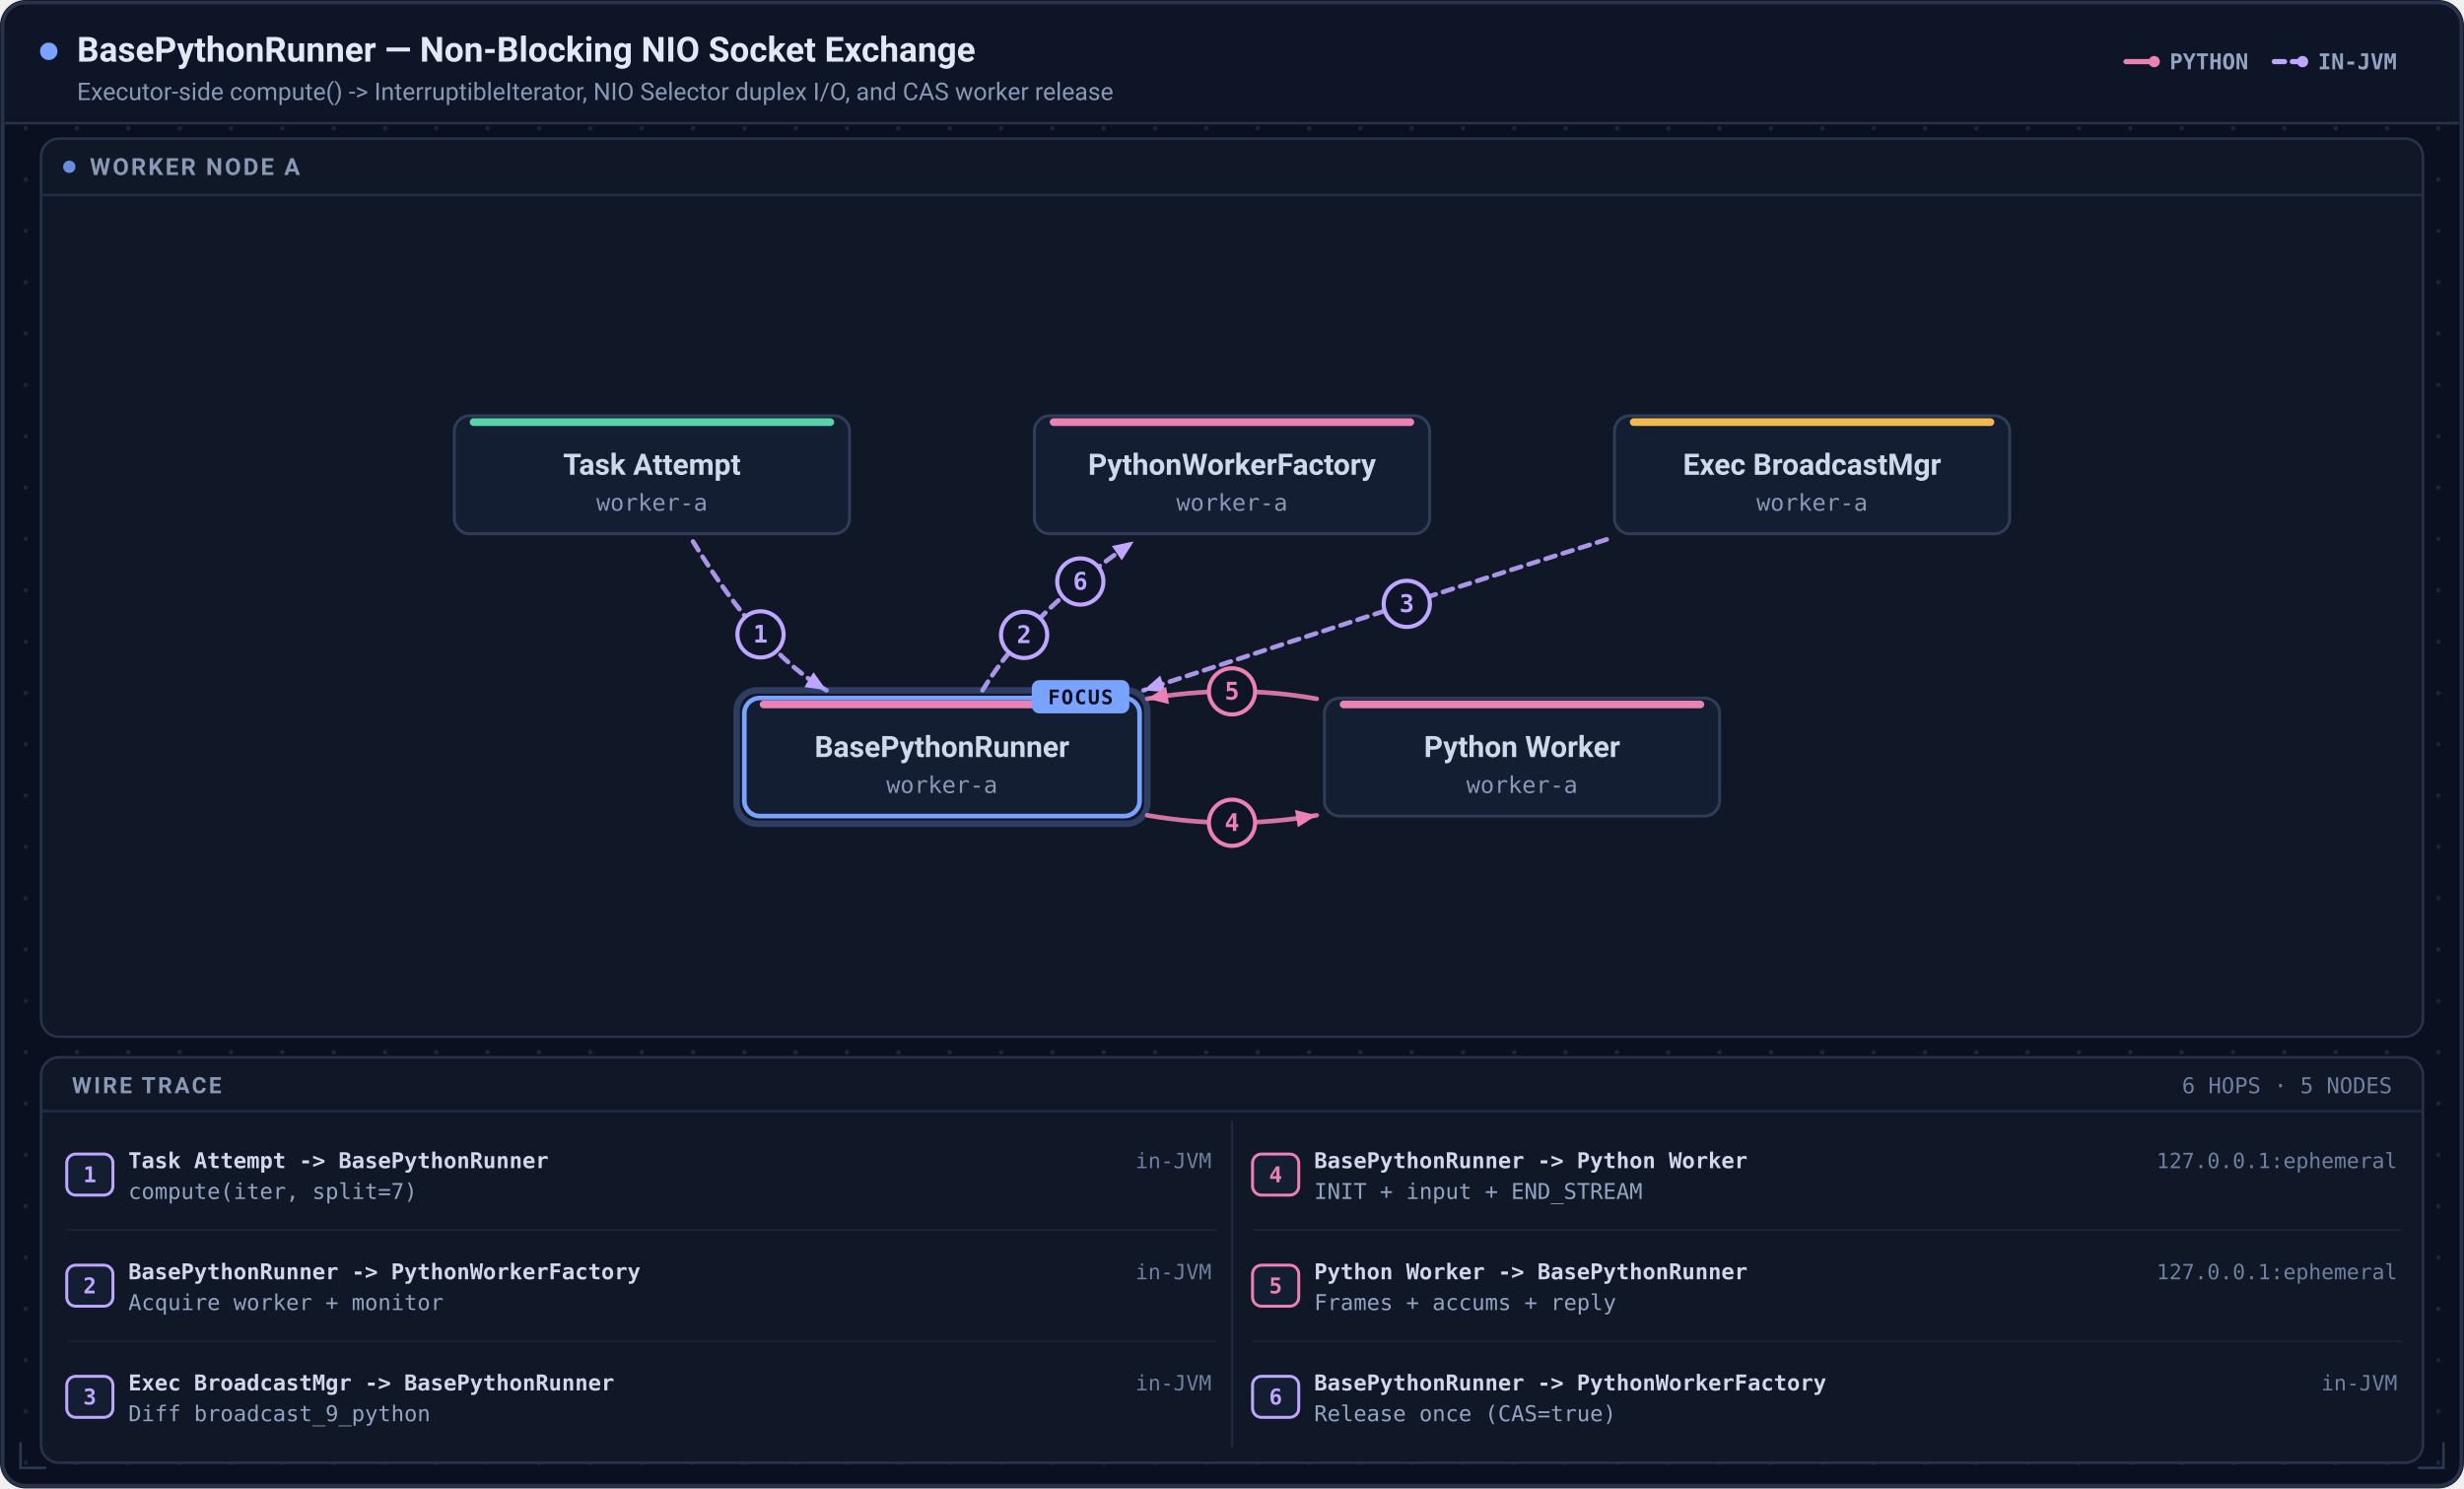
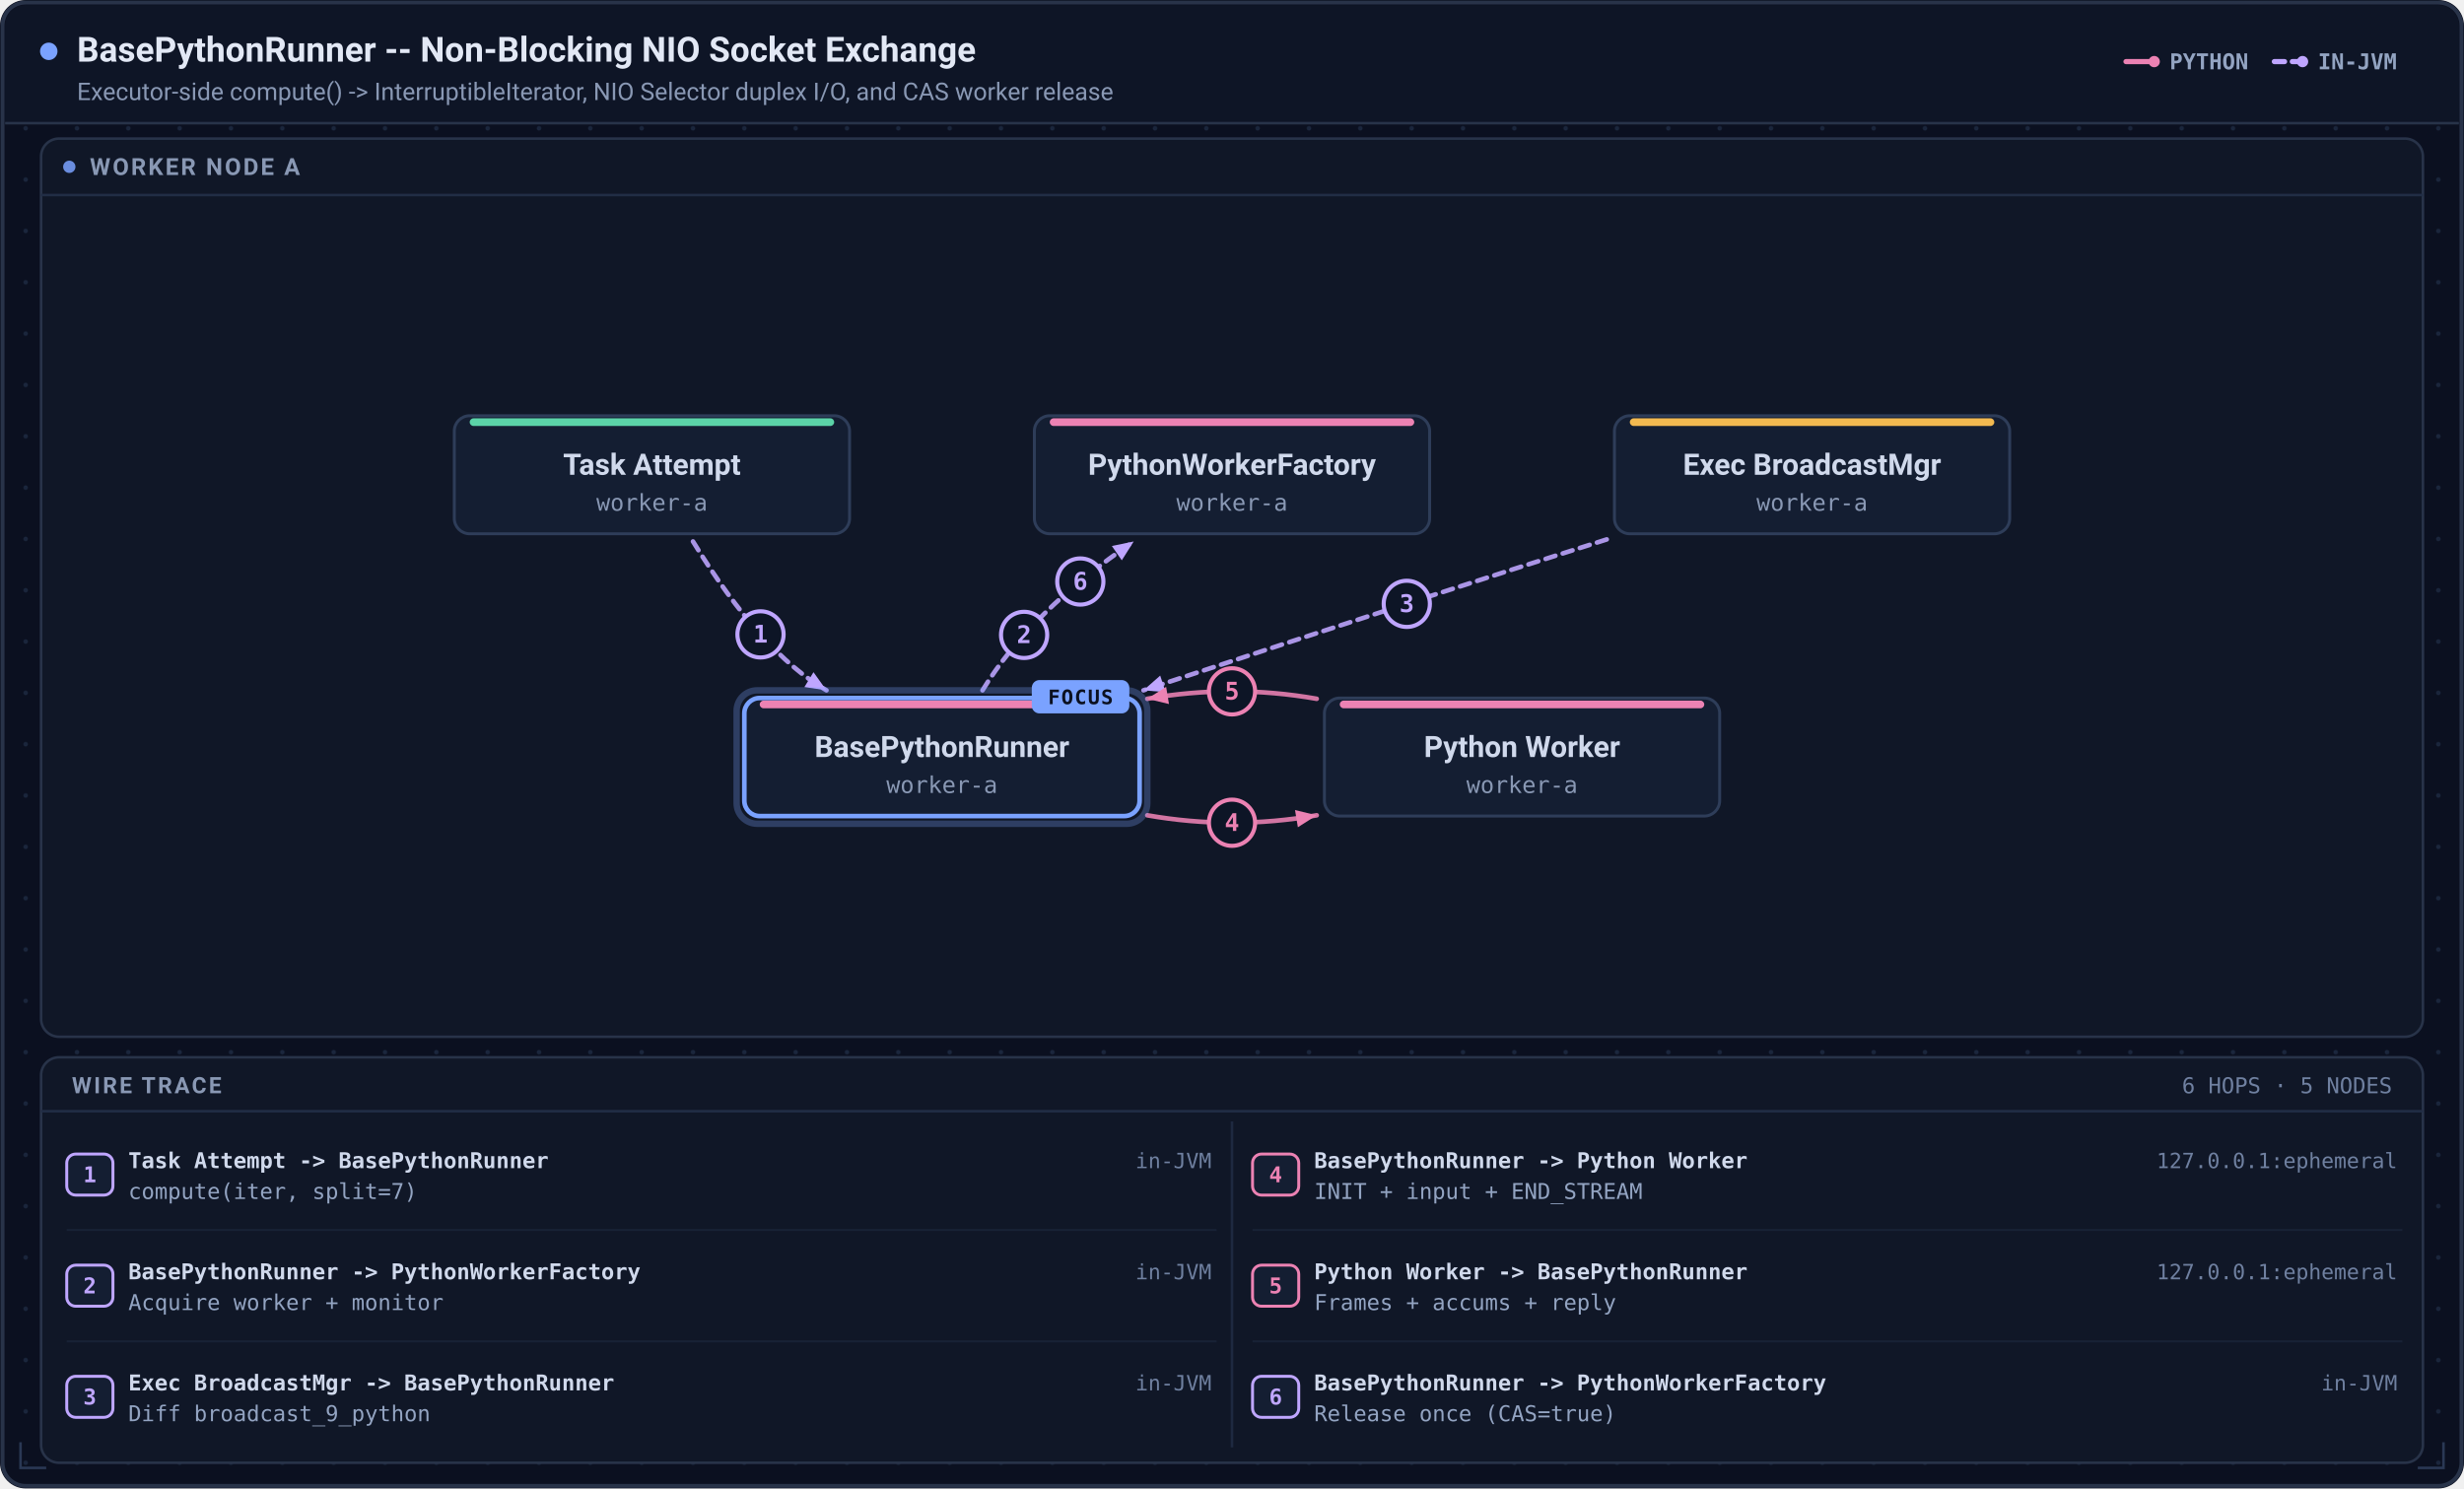
<svg xmlns="http://www.w3.org/2000/svg" width="960" height="580" viewBox="0 0 960 580" role="img" aria-labelledby="topo-title" aria-describedby="topo-desc">
  <defs>
    <pattern id="bp-grid" width="20" height="20" patternUnits="userSpaceOnUse">
      <circle cx="10" cy="10" r="0.9" fill="#1a253b" />
    </pattern>
  </defs>
  <style>
.f-sans { font-family: system-ui, -apple-system, 'Segoe UI', Roboto, Helvetica, Arial, sans-serif; }
.f-mono { font-family: ui-monospace, 'Cascadia Code', 'SFMono-Regular', Menlo, Consolas, monospace; }
@keyframes packet-travel {
  0% { transform: translate(270px, 211px); color: #bfa6ff; opacity: 0; }
  0.67% { transform: translate(270px, 211px); color: #bfa6ff; opacity: 1; }
  5.17% { transform: translate(287.4px, 236.5px); color: #bfa6ff; opacity: 1; }
  9.67% { transform: translate(305.1px, 256.2px); color: #bfa6ff; opacity: 1; }
  14.17% { transform: translate(322px, 269px); color: #bfa6ff; opacity: 1; }
  15.33% { transform: translate(322px, 269px); color: #bfa6ff; opacity: 0; }
  16.00% { transform: translate(382.8px, 269px); color: #bfa6ff; opacity: 0; }
  17.33% { transform: translate(382.8px, 269px); color: #bfa6ff; opacity: 1; }
  21.83% { transform: translate(397.5px, 249.1px); color: #bfa6ff; opacity: 1; }
  26.33% { transform: translate(417.5px, 229.4px); color: #bfa6ff; opacity: 1; }
  30.83% { transform: translate(441.7px, 211px); color: #bfa6ff; opacity: 1; }
  32.00% { transform: translate(441.7px, 211px); color: #bfa6ff; opacity: 0; }
  32.67% { transform: translate(626px, 210.2px); color: #bfa6ff; opacity: 0; }
  34.00% { transform: translate(626px, 210.2px); color: #bfa6ff; opacity: 1; }
  38.50% { transform: translate(577.3px, 225.8px); color: #bfa6ff; opacity: 1; }
  43.00% { transform: translate(515.9px, 245.8px); color: #bfa6ff; opacity: 1; }
  47.50% { transform: translate(445.5px, 269px); color: #bfa6ff; opacity: 1; }
  48.67% { transform: translate(445.5px, 269px); color: #bfa6ff; opacity: 0; }
  49.33% { transform: translate(447px, 317.7px); color: #ec82b3; opacity: 0; }
  50.67% { transform: translate(447px, 317.7px); color: #ec82b3; opacity: 1; }
  55.17% { transform: translate(468.8px, 320.2px); color: #ec82b3; opacity: 1; }
  59.67% { transform: translate(491.2px, 320.2px); color: #ec82b3; opacity: 1; }
  64.17% { transform: translate(513px, 317.7px); color: #ec82b3; opacity: 1; }
  65.33% { transform: translate(513px, 317.7px); color: #ec82b3; opacity: 0; }
  66.00% { transform: translate(513px, 272.3px); color: #ec82b3; opacity: 0; }
  67.33% { transform: translate(513px, 272.3px); color: #ec82b3; opacity: 1; }
  71.83% { transform: translate(491.2px, 269.8px); color: #ec82b3; opacity: 1; }
  76.33% { transform: translate(468.8px, 269.8px); color: #ec82b3; opacity: 1; }
  80.83% { transform: translate(447px, 272.3px); color: #ec82b3; opacity: 1; }
  82.00% { transform: translate(447px, 272.3px); color: #ec82b3; opacity: 0; }
  82.67% { transform: translate(382.8px, 269px); color: #bfa6ff; opacity: 0; }
  84.00% { transform: translate(382.8px, 269px); color: #bfa6ff; opacity: 1; }
  88.50% { transform: translate(397.5px, 249.1px); color: #bfa6ff; opacity: 1; }
  93.00% { transform: translate(417.5px, 229.4px); color: #bfa6ff; opacity: 1; }
  97.50% { transform: translate(441.7px, 211px); color: #bfa6ff; opacity: 1; }
  98.67% { transform: translate(441.7px, 211px); color: #bfa6ff; opacity: 0; }
  100% { transform: translate(270px, 211px); color: #bfa6ff; opacity: 0; }
}
#packet-orb {
  opacity: 0;
  animation: packet-travel 9s linear infinite;
}
@media (prefers-reduced-motion: reduce) {
  #packet-orb { display: none; animation: none; }
}
</style>
  <rect x="0" y="0" width="960" height="580" rx="10" fill="#0b1020" />
  <rect x="1" y="1" width="958" height="578" rx="9" fill="url(#bp-grid)" />
  <rect x="1" y="1" width="958" height="578" rx="9" fill="none" stroke="#283349" stroke-width="1.5" />
  <g stroke="#344666" stroke-width="1" fill="none" opacity="0.75">
    <path d="M 8 18 V 8 H 18" />
    <path d="M 942 8 H 952 V 18" />
    <path d="M 8 562 V 572 H 18" />
    <path d="M 942 572 H 952 V 562" />
  </g>
  <g class="header-band">
    <path d="M 10 2 H 950 A 8 8 0 0 1 958 10 V 48 H 2 V 10 A 8 8 0 0 1 10 2 Z" fill="#0e1526" />
    <line x1="2" y1="48" x2="958" y2="48" stroke="#283349" stroke-width="1" />
    <circle cx="19" cy="20" r="3.4" fill="#7aa2ff" />
-     <text class="f-sans" x="30" y="24" fill="#e2e8f5" font-size="13.5" font-weight="700">BasePythonRunner — Non-Blocking NIO Socket Exchange</text>
+     <text class="f-sans" x="30" y="24" fill="#e2e8f5" font-size="13.5" font-weight="700">BasePythonRunner -- Non-Blocking NIO Socket Exchange</text>
    <text class="f-sans" x="30" y="39" fill="#8998b4" font-size="9.5">Executor-side compute() -&gt; InterruptibleIterator, NIO Selector duplex I/O, and CAS worker release</text>
    <g class="channel-legend">
      <line x1="828.3" y1="24" x2="839.3" y2="24" stroke="#ec82b3" stroke-width="2" stroke-linecap="round" />
      <circle cx="839.3" cy="24" r="2.2" fill="#ec82b3" />
      <text class="f-mono" x="845.3" y="27" fill="#93a4c2" font-size="8.5" font-weight="600">PYTHON</text>
      <line x1="886.1" y1="24" x2="897.1" y2="24" stroke="#bfa6ff" stroke-width="2" stroke-dasharray="4 3" stroke-linecap="round" />
      <circle cx="897.1" cy="24" r="2.2" fill="#bfa6ff" />
      <text class="f-mono" x="903.1" y="27" fill="#93a4c2" font-size="8.5" font-weight="600">IN-JVM</text>
    </g>
  </g>
  <g class="topology-stage">
    <g class="host-zone" data-zone="worker-node-a">
      <rect x="16" y="54" width="928" height="350" rx="7" fill="#101727" stroke="#283349" stroke-width="1" />
      <line x1="16" y1="76" x2="944" y2="76" stroke="#212d45" stroke-width="1" />
      <circle cx="27" cy="65" r="2.4" fill="#7aa2ff" fill-opacity="0.85" />
      <text class="f-sans" x="35" y="68.2" fill="#8998b4" font-size="9.2" font-weight="700" letter-spacing="0.09em">WORKER NODE A</text>
    </g>
    <g class="topo-edge" data-from="task-attempt" data-to="python-runner">
      <path d="M 270 211 Q 296.5 254.3 322 269" fill="none" stroke="#bfa6ff" stroke-width="1.8" stroke-opacity="0.88" stroke-dasharray="4 3" stroke-linecap="round" />
      <polygon points="-8,-3.4 0,0 -8,3.4" fill="#bfa6ff" transform="translate(322, 269) rotate(31.4)" />
    </g>
    <g class="topo-edge" data-from="python-runner" data-to="python-worker-factory">
      <path d="M 382.8 269 Q 401.5 238.3 441.7 211" fill="none" stroke="#bfa6ff" stroke-width="1.8" stroke-opacity="0.88" stroke-dasharray="4 3" stroke-linecap="round" />
      <polygon points="-8,-3.4 0,0 -8,3.4" fill="#bfa6ff" transform="translate(441.7, 211) rotate(-34.7)" />
    </g>
    <g class="topo-edge" data-from="broadcast-manager" data-to="python-runner">
      <path d="M 626 210.2 Q 560.4 230.9 445.5 269" fill="none" stroke="#bfa6ff" stroke-width="1.8" stroke-opacity="0.88" stroke-dasharray="4 3" stroke-linecap="round" />
      <polygon points="-8,-3.4 0,0 -8,3.4" fill="#bfa6ff" transform="translate(445.5, 269) rotate(161.7)" />
    </g>
    <g class="topo-edge" data-from="python-runner" data-to="python-worker">
      <path d="M 447 317.7 Q 480 323.5 513 317.7" fill="none" stroke="#ec82b3" stroke-width="1.8" stroke-opacity="0.88" stroke-linecap="round" />
      <polygon points="-8,-3.4 0,0 -8,3.4" fill="#ec82b3" transform="translate(513, 317.7) rotate(-9.4)" />
    </g>
    <g class="topo-edge" data-from="python-worker" data-to="python-runner">
      <path d="M 513 272.3 Q 480 266.5 447 272.3" fill="none" stroke="#ec82b3" stroke-width="1.8" stroke-opacity="0.88" stroke-linecap="round" />
      <polygon points="-8,-3.4 0,0 -8,3.4" fill="#ec82b3" transform="translate(447, 272.3) rotate(170.6)" />
    </g>
    <g class="topo-node" data-id="task-attempt">
      <rect x="177" y="162" width="154" height="46" rx="6" fill="#141e32" stroke="#2e3d59" stroke-width="1.15" />
      <rect x="183" y="163" width="142" height="3" rx="1.5" fill="#5bd3a8" />
      <text class="f-sans" x="254" y="185" text-anchor="middle" fill="#d0d9ec" font-size="11.5" font-weight="700">Task Attempt</text>
      <text class="f-mono" x="254" y="199" text-anchor="middle" fill="#8998b4" font-size="9">worker-a</text>
    </g>
    <g class="topo-node" data-id="python-worker-factory">
      <rect x="403" y="162" width="154" height="46" rx="6" fill="#141e32" stroke="#2e3d59" stroke-width="1.15" />
      <rect x="409" y="163" width="142" height="3" rx="1.5" fill="#ec82b3" />
      <text class="f-sans" x="480" y="185" text-anchor="middle" fill="#d0d9ec" font-size="11.5" font-weight="700">PythonWorkerFactory</text>
      <text class="f-mono" x="480" y="199" text-anchor="middle" fill="#8998b4" font-size="9">worker-a</text>
    </g>
    <g class="topo-node" data-id="broadcast-manager">
      <rect x="629" y="162" width="154" height="46" rx="6" fill="#141e32" stroke="#2e3d59" stroke-width="1.15" />
      <rect x="635" y="163" width="142" height="3" rx="1.5" fill="#f2b950" />
      <text class="f-sans" x="706" y="185" text-anchor="middle" fill="#d0d9ec" font-size="11.5" font-weight="700">Exec BroadcastMgr</text>
      <text class="f-mono" x="706" y="199" text-anchor="middle" fill="#8998b4" font-size="9">worker-a</text>
    </g>
    <g class="topo-node" data-id="python-runner">
      <rect x="287" y="269" width="160" height="52" rx="8" fill="none" stroke="#7aa2ff" stroke-opacity="0.28" stroke-width="2.5" />
      <rect x="290" y="272" width="154" height="46" rx="6" fill="#141e32" stroke="#7aa2ff" stroke-width="1.8" />
      <rect x="296" y="273" width="142" height="3" rx="1.5" fill="#ec82b3" />
      <text class="f-sans" x="367" y="295" text-anchor="middle" fill="#d0d9ec" font-size="11.5" font-weight="700">BasePythonRunner</text>
      <text class="f-mono" x="367" y="309" text-anchor="middle" fill="#8998b4" font-size="9">worker-a</text>
      <g transform="translate(402, 265)">
        <rect x="0" y="0" width="38" height="13" rx="3" fill="#7aa2ff" />
        <text class="f-mono" x="19" y="9.4" text-anchor="middle" fill="#0b1020" font-size="7.8" font-weight="700" letter-spacing="0.06em">FOCUS</text>
      </g>
    </g>
    <g class="topo-node" data-id="python-worker">
      <rect x="516" y="272" width="154" height="46" rx="6" fill="#141e32" stroke="#2e3d59" stroke-width="1.15" />
      <rect x="522" y="273" width="142" height="3" rx="1.5" fill="#ec82b3" />
      <text class="f-sans" x="593" y="295" text-anchor="middle" fill="#d0d9ec" font-size="11.5" font-weight="700">Python Worker</text>
      <text class="f-mono" x="593" y="309" text-anchor="middle" fill="#8998b4" font-size="9">worker-a</text>
    </g>
    <g class="hop-badge" data-hop="1">
      <circle cx="296.3" cy="247.2" r="9" fill="#0d1526" stroke="#bfa6ff" stroke-width="1.6" />
      <text class="f-mono" x="296.3" y="250.4" text-anchor="middle" fill="#bfa6ff" font-size="9.5" font-weight="700">1</text>
    </g>
    <g class="hop-badge" data-hop="2">
      <circle cx="399" cy="247.4" r="9" fill="#0d1526" stroke="#bfa6ff" stroke-width="1.6" />
      <text class="f-mono" x="399" y="250.6" text-anchor="middle" fill="#bfa6ff" font-size="9.5" font-weight="700">2</text>
    </g>
    <g class="hop-badge" data-hop="3">
      <circle cx="548.1" cy="235.3" r="9" fill="#0d1526" stroke="#bfa6ff" stroke-width="1.6" />
      <text class="f-mono" x="548.1" y="238.5" text-anchor="middle" fill="#bfa6ff" font-size="9.5" font-weight="700">3</text>
    </g>
    <g class="hop-badge" data-hop="4">
      <circle cx="480" cy="320.6" r="9" fill="#0d1526" stroke="#ec82b3" stroke-width="1.6" />
      <text class="f-mono" x="480" y="323.8" text-anchor="middle" fill="#ec82b3" font-size="9.5" font-weight="700">4</text>
    </g>
    <g class="hop-badge" data-hop="5">
      <circle cx="480" cy="269.4" r="9" fill="#0d1526" stroke="#ec82b3" stroke-width="1.6" />
      <text class="f-mono" x="480" y="272.6" text-anchor="middle" fill="#ec82b3" font-size="9.5" font-weight="700">5</text>
    </g>
    <g class="hop-badge" data-hop="6">
      <circle cx="420.9" cy="226.6" r="9" fill="#0d1526" stroke="#bfa6ff" stroke-width="1.6" />
      <text class="f-mono" x="420.9" y="229.8" text-anchor="middle" fill="#bfa6ff" font-size="9.5" font-weight="700">6</text>
    </g>
    <g id="packet-orb" aria-hidden="true">
      <circle cx="0" cy="0" r="11" fill="currentColor" fill-opacity="0.22" />
      <circle cx="0" cy="0" r="6.2" fill="currentColor" fill-opacity="0.48" />
      <circle cx="0" cy="0" r="3.4" fill="#ffffff" stroke="currentColor" stroke-width="1.5" />
    </g>
  </g>
  <g class="wire-trace-strip">
    <rect x="16" y="412" width="928" height="158" rx="7" fill="#101727" stroke="#283349" stroke-width="1" />
    <line x1="16" y1="433" x2="944" y2="433" stroke="#212d45" stroke-width="1" />
    <text class="f-sans" x="28" y="426" fill="#8998b4" font-size="8.8" font-weight="700" letter-spacing="0.1em">WIRE TRACE</text>
    <text class="f-mono" x="932" y="426" text-anchor="end" fill="#6f80a0" font-size="8.5">6 HOPS · 5 NODES</text>
    <line x1="480" y1="437" x2="480" y2="564" stroke="#1e2940" stroke-width="1" />
    <g class="trace-row" data-hop="1">
      <rect x="26" y="449.7" width="18" height="16" rx="3.5" fill="#141e32" stroke="#bfa6ff" stroke-width="1.15" />
      <text class="f-mono" x="35" y="460.7" text-anchor="middle" fill="#bfa6ff" font-size="8.5" font-weight="700">1</text>
      <text class="f-mono" x="50" y="455.2" fill="#d0d9ec" font-size="8.5" font-weight="600">Task Attempt -&gt; BasePythonRunner</text>
      <text class="f-mono" x="472" y="455.2" text-anchor="end" fill="#6f80a0" font-size="8.2">in-JVM</text>
      <text class="f-mono" x="50" y="467.2" fill="#93a4c2" font-size="8.5">compute(iter, split=7)</text>
    </g>
    <g class="trace-row" data-hop="2">
      <line x1="26" y1="479.3" x2="474" y2="479.3" stroke="#182236" stroke-width="0.75" />
      <rect x="26" y="493" width="18" height="16" rx="3.5" fill="#141e32" stroke="#bfa6ff" stroke-width="1.15" />
      <text class="f-mono" x="35" y="504" text-anchor="middle" fill="#bfa6ff" font-size="8.5" font-weight="700">2</text>
      <text class="f-mono" x="50" y="498.5" fill="#d0d9ec" font-size="8.5" font-weight="600">BasePythonRunner -&gt; PythonWorkerFactory</text>
      <text class="f-mono" x="472" y="498.5" text-anchor="end" fill="#6f80a0" font-size="8.2">in-JVM</text>
      <text class="f-mono" x="50" y="510.5" fill="#93a4c2" font-size="8.5">Acquire worker + monitor</text>
    </g>
    <g class="trace-row" data-hop="3">
      <line x1="26" y1="522.7" x2="474" y2="522.7" stroke="#182236" stroke-width="0.75" />
      <rect x="26" y="536.3" width="18" height="16" rx="3.5" fill="#141e32" stroke="#bfa6ff" stroke-width="1.15" />
      <text class="f-mono" x="35" y="547.3" text-anchor="middle" fill="#bfa6ff" font-size="8.5" font-weight="700">3</text>
      <text class="f-mono" x="50" y="541.8" fill="#d0d9ec" font-size="8.5" font-weight="600">Exec BroadcastMgr -&gt; BasePythonRunner</text>
      <text class="f-mono" x="472" y="541.8" text-anchor="end" fill="#6f80a0" font-size="8.2">in-JVM</text>
      <text class="f-mono" x="50" y="553.8" fill="#93a4c2" font-size="8.5">Diff broadcast_9_python</text>
    </g>
    <g class="trace-row" data-hop="4">
      <rect x="488" y="449.7" width="18" height="16" rx="3.5" fill="#141e32" stroke="#ec82b3" stroke-width="1.15" />
      <text class="f-mono" x="497" y="460.7" text-anchor="middle" fill="#ec82b3" font-size="8.5" font-weight="700">4</text>
      <text class="f-mono" x="512" y="455.2" fill="#d0d9ec" font-size="8.5" font-weight="600">BasePythonRunner -&gt; Python Worker</text>
      <text class="f-mono" x="934" y="455.2" text-anchor="end" fill="#6f80a0" font-size="8.2">127.0.0.1:ephemeral</text>
      <text class="f-mono" x="512" y="467.2" fill="#93a4c2" font-size="8.5">INIT + input + END_STREAM</text>
    </g>
    <g class="trace-row" data-hop="5">
      <line x1="488" y1="479.3" x2="936" y2="479.3" stroke="#182236" stroke-width="0.75" />
      <rect x="488" y="493" width="18" height="16" rx="3.5" fill="#141e32" stroke="#ec82b3" stroke-width="1.15" />
      <text class="f-mono" x="497" y="504" text-anchor="middle" fill="#ec82b3" font-size="8.5" font-weight="700">5</text>
      <text class="f-mono" x="512" y="498.5" fill="#d0d9ec" font-size="8.5" font-weight="600">Python Worker -&gt; BasePythonRunner</text>
      <text class="f-mono" x="934" y="498.5" text-anchor="end" fill="#6f80a0" font-size="8.2">127.0.0.1:ephemeral</text>
      <text class="f-mono" x="512" y="510.5" fill="#93a4c2" font-size="8.5">Frames + accums + reply</text>
    </g>
    <g class="trace-row" data-hop="6">
      <line x1="488" y1="522.7" x2="936" y2="522.7" stroke="#182236" stroke-width="0.75" />
      <rect x="488" y="536.3" width="18" height="16" rx="3.5" fill="#141e32" stroke="#bfa6ff" stroke-width="1.15" />
      <text class="f-mono" x="497" y="547.3" text-anchor="middle" fill="#bfa6ff" font-size="8.5" font-weight="700">6</text>
      <text class="f-mono" x="512" y="541.8" fill="#d0d9ec" font-size="8.5" font-weight="600">BasePythonRunner -&gt; PythonWorkerFactory</text>
      <text class="f-mono" x="934" y="541.8" text-anchor="end" fill="#6f80a0" font-size="8.2">in-JVM</text>
      <text class="f-mono" x="512" y="553.8" fill="#93a4c2" font-size="8.5">Release once (CAS=true)</text>
    </g>
  </g>
</svg>
